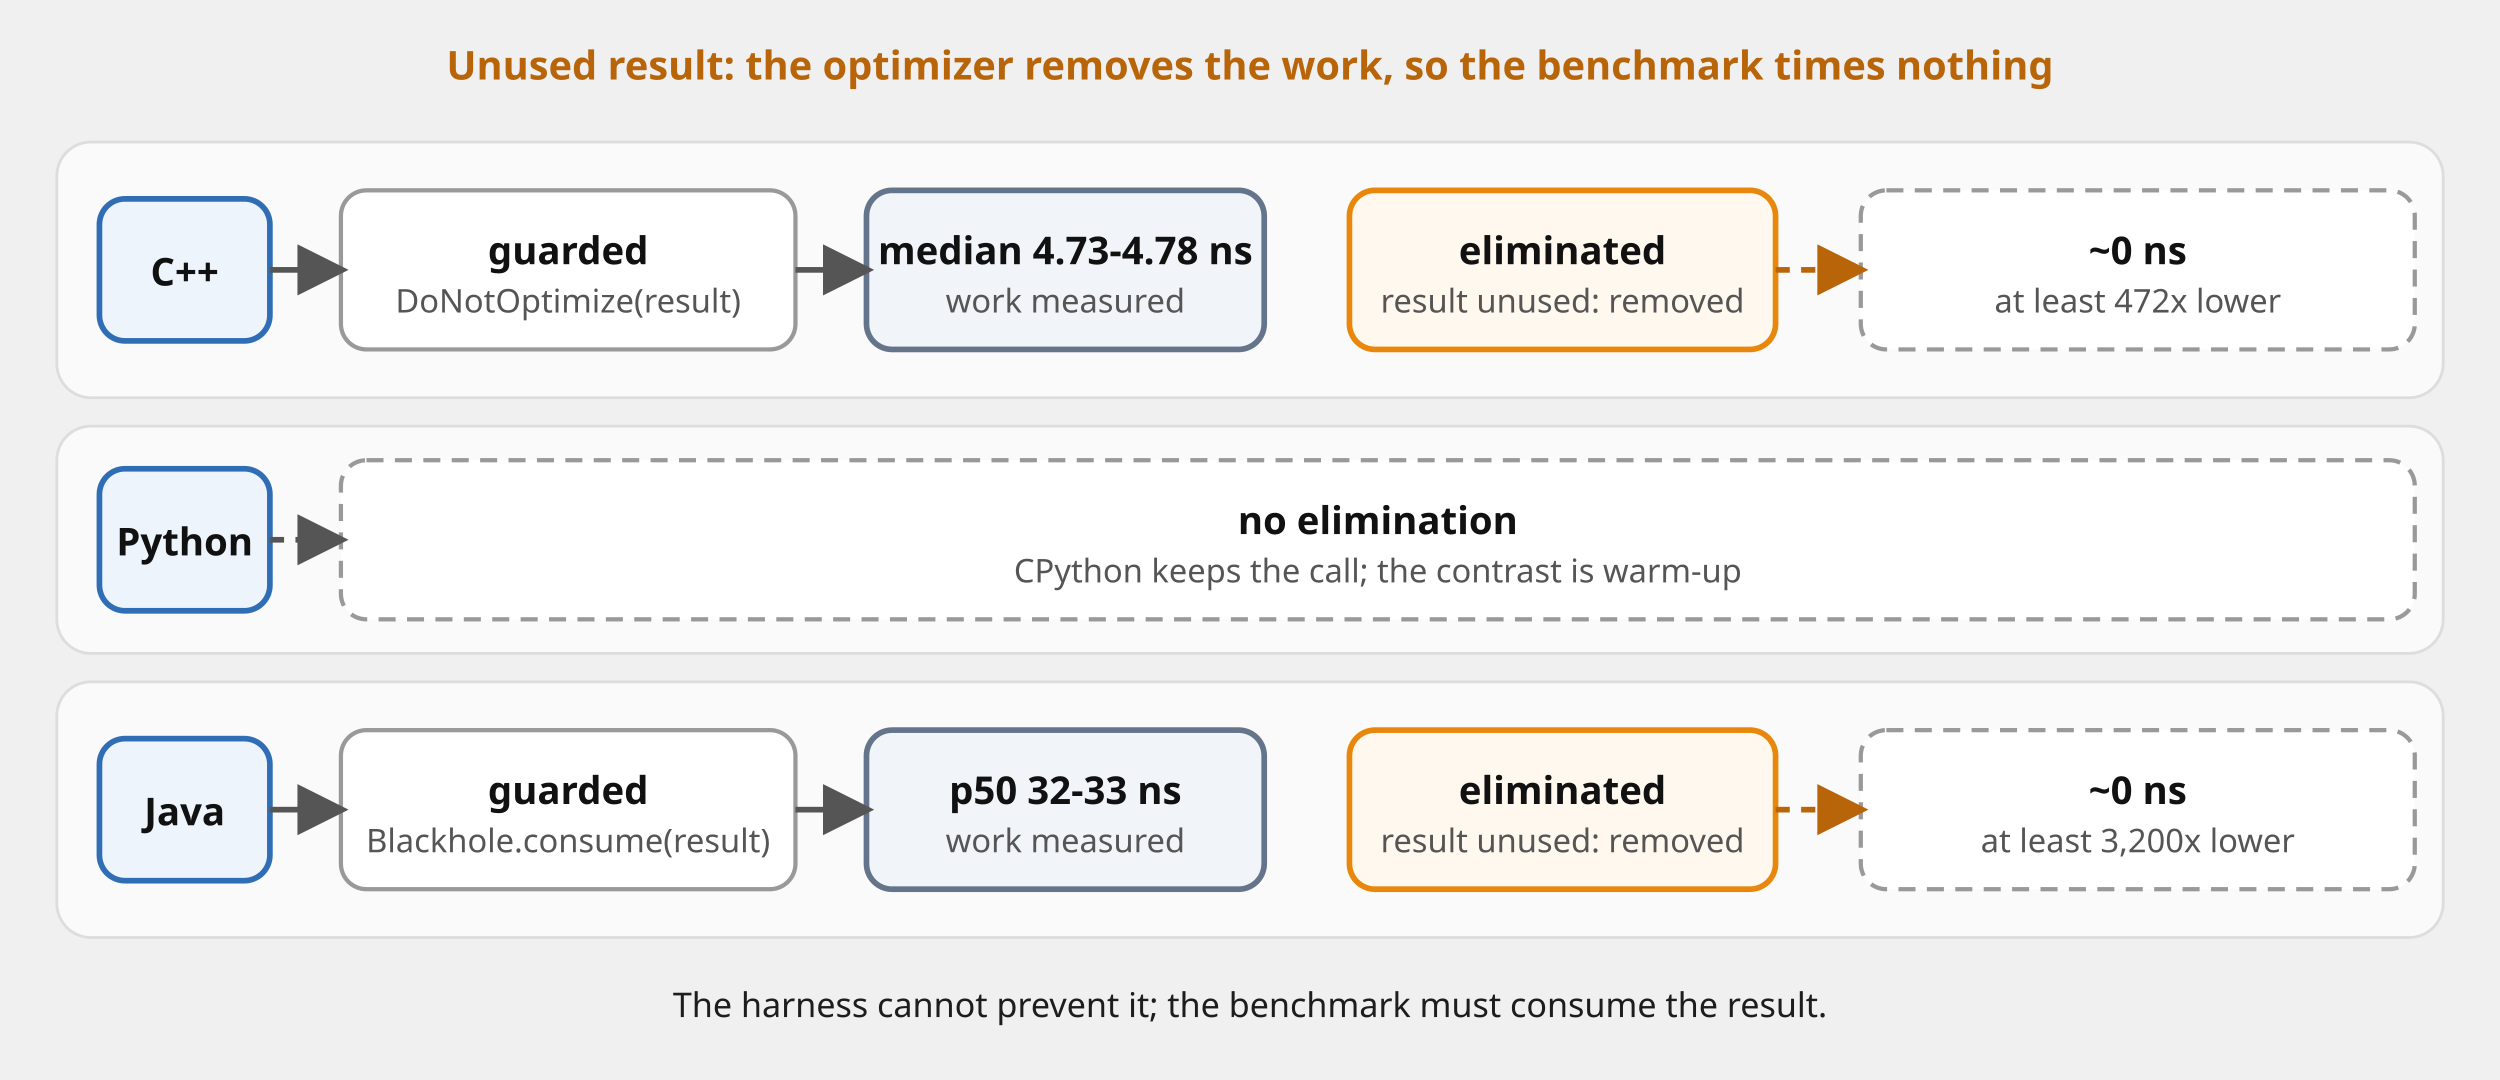
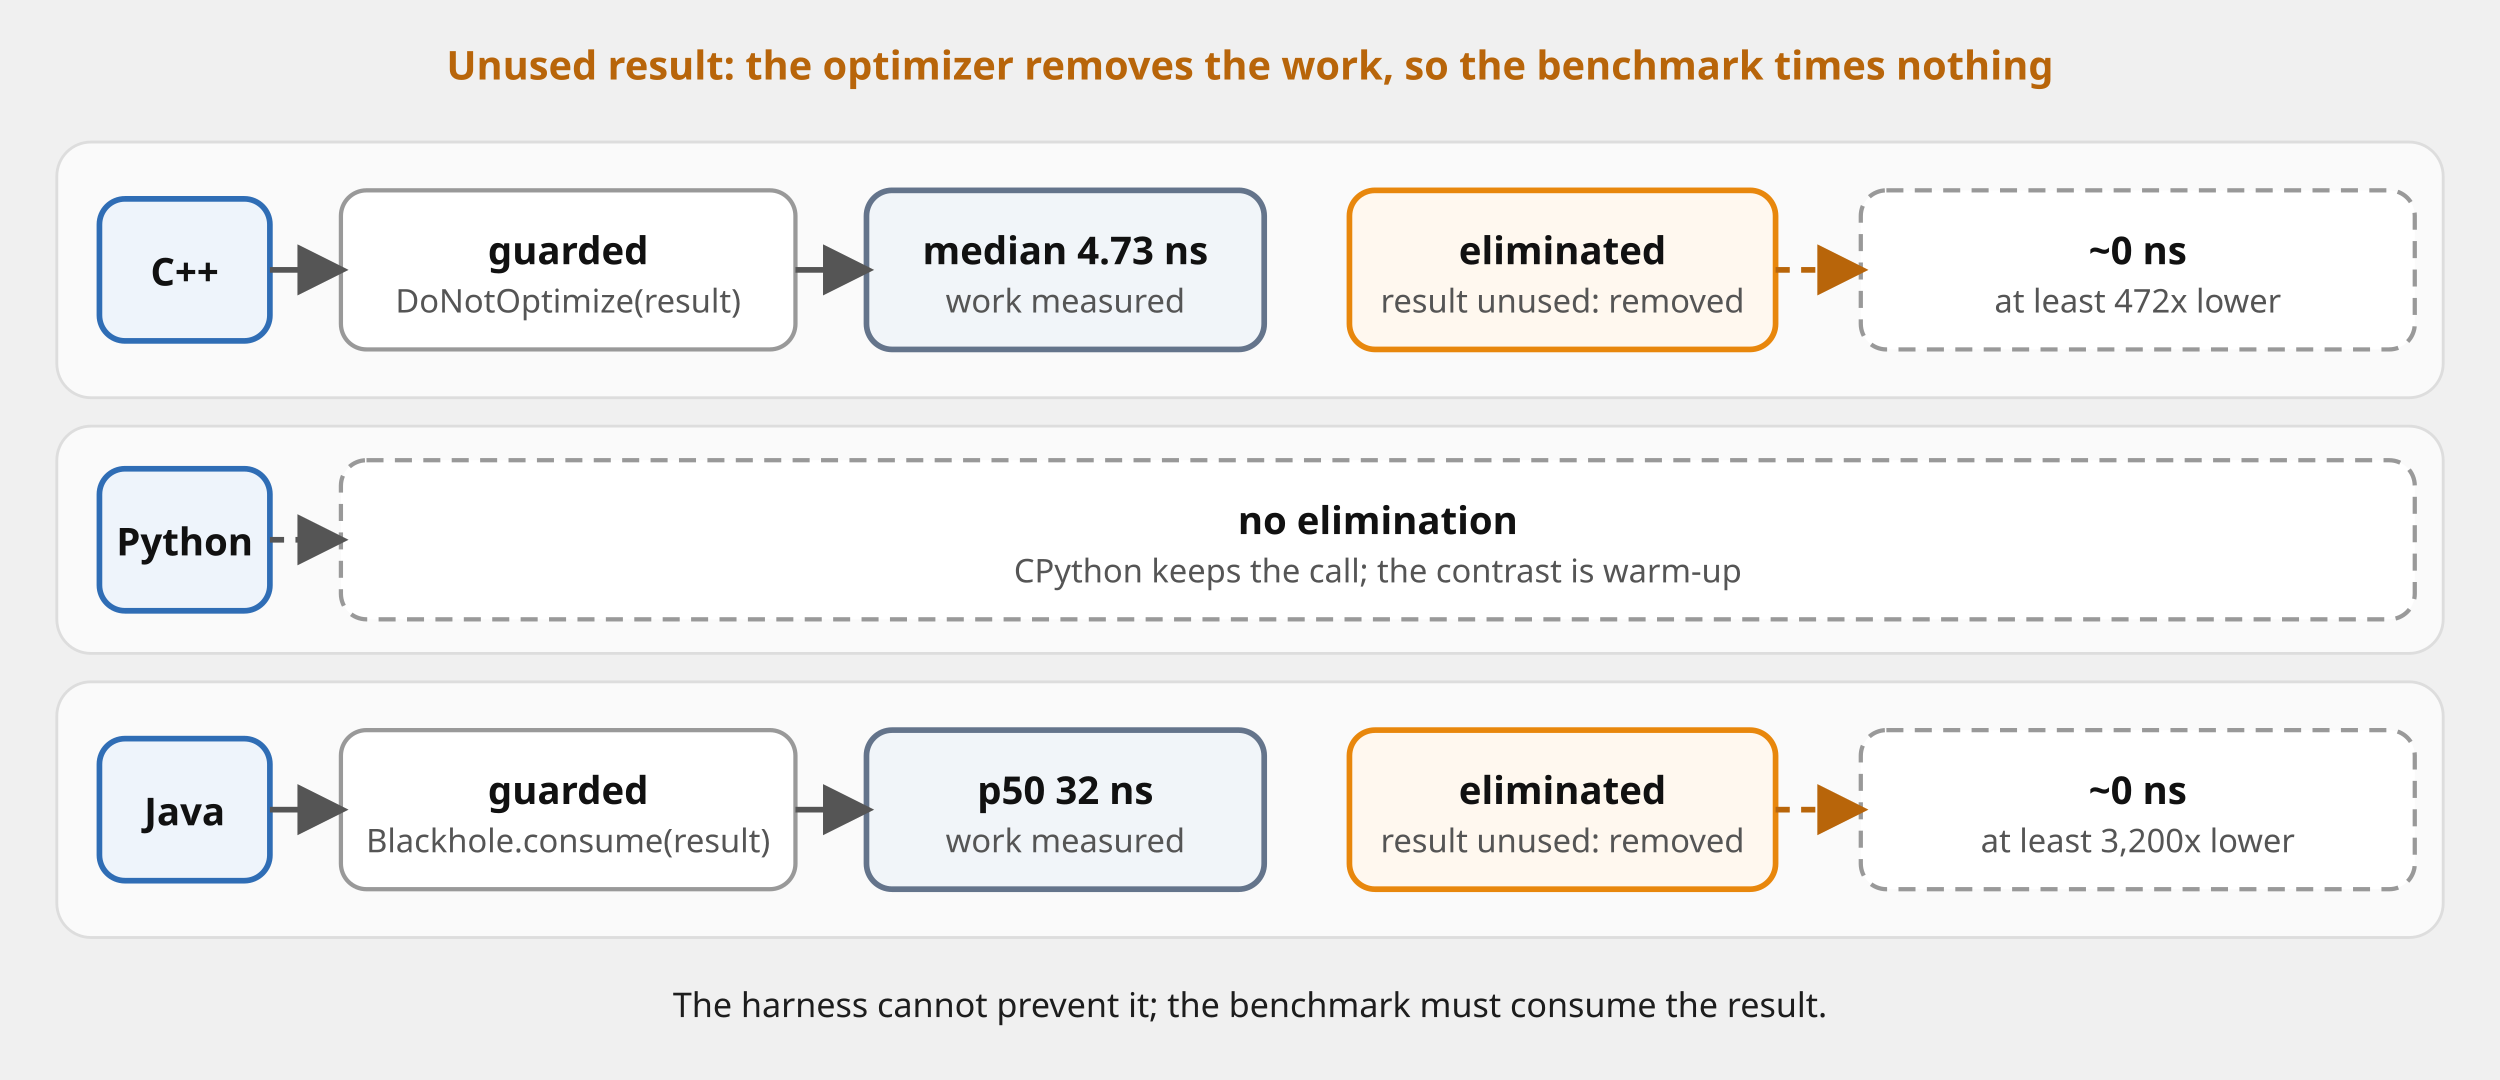
<svg xmlns="http://www.w3.org/2000/svg" viewBox="0 0 880 380" font-family="'Red Hat Text', system-ui, sans-serif" role="img">
  <defs>
    <marker id="a" viewBox="0 0 10 10" refX="8.5" refY="5" markerWidth="9" markerHeight="9" orient="auto-start-reverse">
      <path d="M0,0 L10,5 L0,10 z" fill="#555" />
    </marker>
    <marker id="am" viewBox="0 0 10 10" refX="8.5" refY="5" markerWidth="9" markerHeight="9" orient="auto-start-reverse">
      <path d="M0,0 L10,5 L0,10 z" fill="#b8650a" />
    </marker>
  </defs>
  <rect x="20" y="50" width="840" height="90" rx="12" fill="#fafafa" stroke="#ddd" />
  <rect x="20" y="150" width="840" height="80" rx="12" fill="#fafafa" stroke="#ddd" />
  <rect x="20" y="240" width="840" height="90" rx="12" fill="#fafafa" stroke="#ddd" />
  <rect x="35" y="70" width="60" height="50" rx="9" fill="#eef4fb" stroke="#2f6db5" stroke-width="2" />
  <text x="65.0" y="100.5" font-size="13.5" font-weight="700" fill="#111111" text-anchor="middle">C++</text>
  <rect x="120" y="67" width="160" height="56" rx="9" fill="#ffffff" stroke="#999999" stroke-width="1.5" />
  <text x="200.0" y="93.0" font-size="13.5" font-weight="700" fill="#111111" text-anchor="middle">guarded</text>
  <text x="200.0" y="110.0" font-size="11.5" fill="#555555" text-anchor="middle">DoNotOptimize(result)</text>
  <rect x="305" y="67" width="140" height="56" rx="9" fill="#f1f5f9" stroke="#64748b" stroke-width="2" />
-   <text x="375.0" y="93.0" font-size="13.5" font-weight="700" fill="#111111" text-anchor="middle">median 4.73-4.78 ns</text>
+   <text x="375.0" y="93.0" font-size="13.5" font-weight="700" fill="#111111" text-anchor="middle">median 4.73 ns</text>
  <text x="375.0" y="110.0" font-size="11.5" fill="#555555" text-anchor="middle">work measured</text>
  <rect x="475" y="67" width="150" height="56" rx="9" fill="#fff8ef" stroke="#e8870c" stroke-width="2" />
  <text x="550.0" y="93.0" font-size="13.5" font-weight="700" fill="#111111" text-anchor="middle">eliminated</text>
  <text x="550.0" y="110.0" font-size="11.5" fill="#555555" text-anchor="middle">result unused: removed</text>
  <rect x="655" y="67" width="195" height="56" rx="9" fill="#ffffff" stroke="#999999" stroke-width="1.5" stroke-dasharray="6 4" />
  <text x="752.5" y="93.0" font-size="13.5" font-weight="700" fill="#111111" text-anchor="middle">~0 ns</text>
  <text x="752.5" y="110.0" font-size="11.5" fill="#555555" text-anchor="middle">at least 472x lower</text>
  <rect x="35" y="260" width="60" height="50" rx="9" fill="#eef4fb" stroke="#2f6db5" stroke-width="2" />
  <text x="65.0" y="290.5" font-size="13.5" font-weight="700" fill="#111111" text-anchor="middle">Java</text>
  <rect x="120" y="257" width="160" height="56" rx="9" fill="#ffffff" stroke="#999999" stroke-width="1.5" />
  <text x="200.0" y="283.0" font-size="13.5" font-weight="700" fill="#111111" text-anchor="middle">guarded</text>
  <text x="200.0" y="300.0" font-size="11.5" fill="#555555" text-anchor="middle">Blackhole.consume(result)</text>
  <rect x="305" y="257" width="140" height="56" rx="9" fill="#f1f5f9" stroke="#64748b" stroke-width="2" />
-   <text x="375.0" y="283.0" font-size="13.5" font-weight="700" fill="#111111" text-anchor="middle">p50 32-33 ns</text>
+   <text x="375.0" y="283.0" font-size="13.5" font-weight="700" fill="#111111" text-anchor="middle">p50 32 ns</text>
  <text x="375.0" y="300.0" font-size="11.5" fill="#555555" text-anchor="middle">work measured</text>
  <rect x="475" y="257" width="150" height="56" rx="9" fill="#fff8ef" stroke="#e8870c" stroke-width="2" />
  <text x="550.0" y="283.0" font-size="13.5" font-weight="700" fill="#111111" text-anchor="middle">eliminated</text>
  <text x="550.0" y="300.0" font-size="11.5" fill="#555555" text-anchor="middle">result unused: removed</text>
  <rect x="655" y="257" width="195" height="56" rx="9" fill="#ffffff" stroke="#999999" stroke-width="1.5" stroke-dasharray="6 4" />
  <text x="752.5" y="283.0" font-size="13.5" font-weight="700" fill="#111111" text-anchor="middle">~0 ns</text>
  <text x="752.5" y="300.0" font-size="11.5" fill="#555555" text-anchor="middle">at least 3,200x lower</text>
  <rect x="35" y="165" width="60" height="50" rx="9" fill="#eef4fb" stroke="#2f6db5" stroke-width="2" />
  <text x="65.0" y="195.5" font-size="13.5" font-weight="700" fill="#111111" text-anchor="middle">Python</text>
  <rect x="120" y="162" width="730" height="56" rx="9" fill="#ffffff" stroke="#999999" stroke-width="1.5" stroke-dasharray="6 4" />
  <text x="485.0" y="188.0" font-size="13.5" font-weight="700" fill="#111111" text-anchor="middle">no elimination</text>
  <text x="485.0" y="205.0" font-size="11.5" fill="#555555" text-anchor="middle">CPython keeps the call; the contrast is warm-up</text>
  <path d="M95,95 L120,95" fill="none" stroke="#555" stroke-width="2" marker-end="url(#a)" />
  <path d="M280,95 L305,95" fill="none" stroke="#555" stroke-width="2" marker-end="url(#a)" />
  <path d="M625,95 L655,95" fill="none" stroke="#b8650a" stroke-width="2" stroke-dasharray="5 4" marker-end="url(#am)" />
  <path d="M95,285 L120,285" fill="none" stroke="#555" stroke-width="2" marker-end="url(#a)" />
  <path d="M280,285 L305,285" fill="none" stroke="#555" stroke-width="2" marker-end="url(#a)" />
  <path d="M625,285 L655,285" fill="none" stroke="#b8650a" stroke-width="2" stroke-dasharray="5 4" marker-end="url(#am)" />
  <path d="M95,190 L120,190" fill="none" stroke="#555" stroke-width="2" stroke-dasharray="5 4" marker-end="url(#a)" />
  <text x="440" y="28" font-size="14" fill="#b8650a" text-anchor="middle" font-weight="700">Unused result: the optimizer removes the work, so the benchmark times nothing</text>
  <text x="440" y="358" font-size="12" fill="#1d1d1d" text-anchor="middle">The harness cannot prevent it; the benchmark must consume the result.</text>
</svg>
